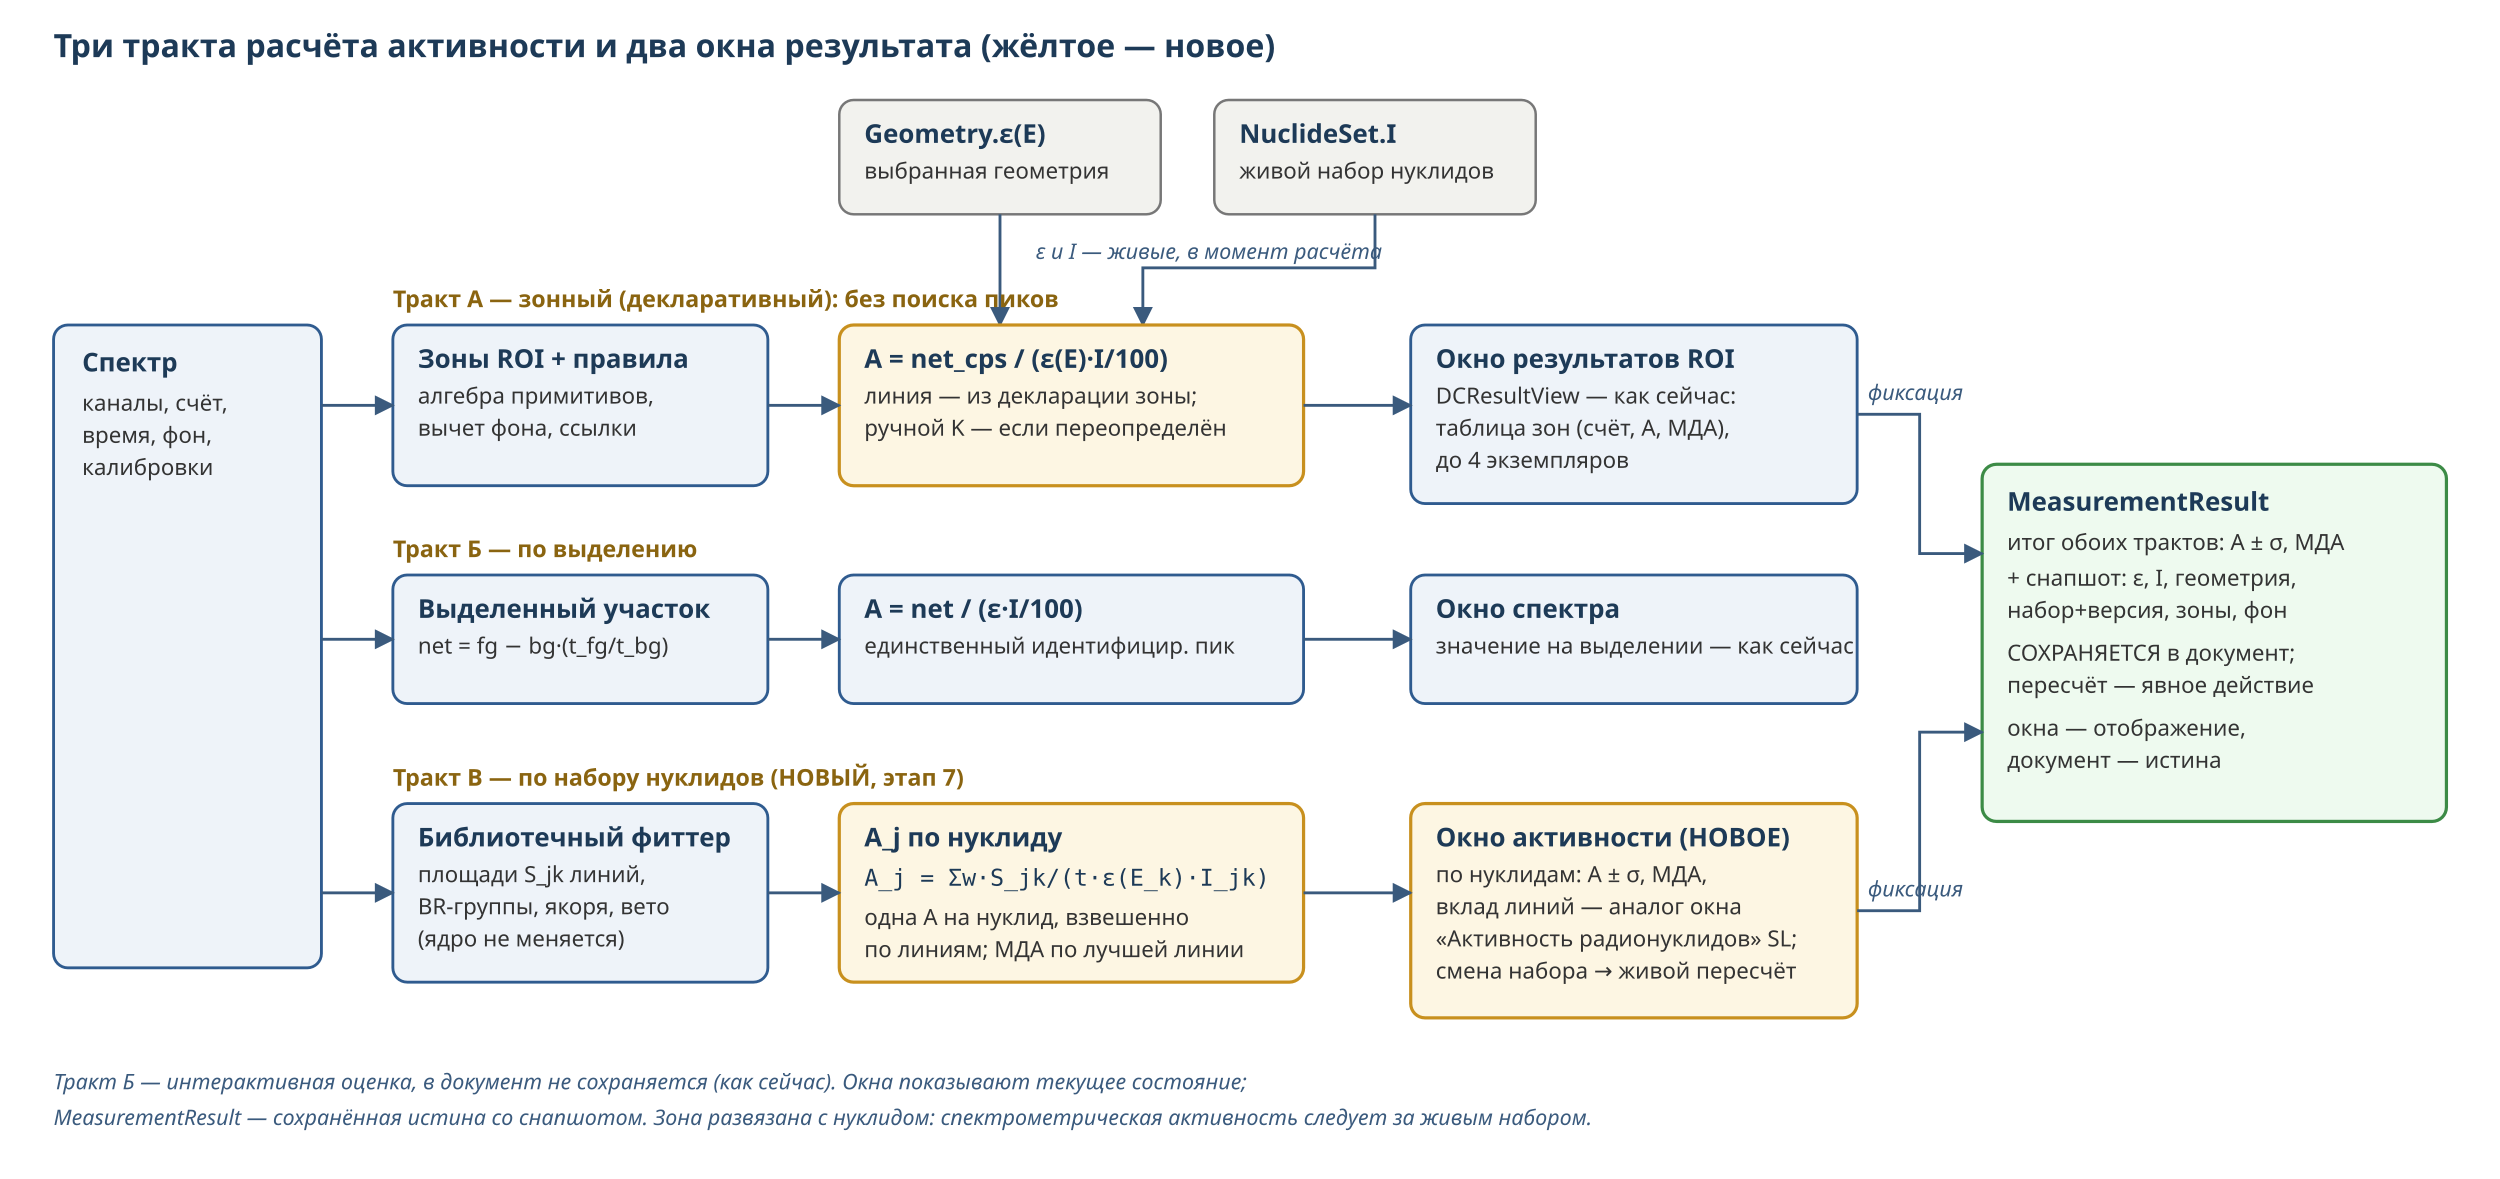
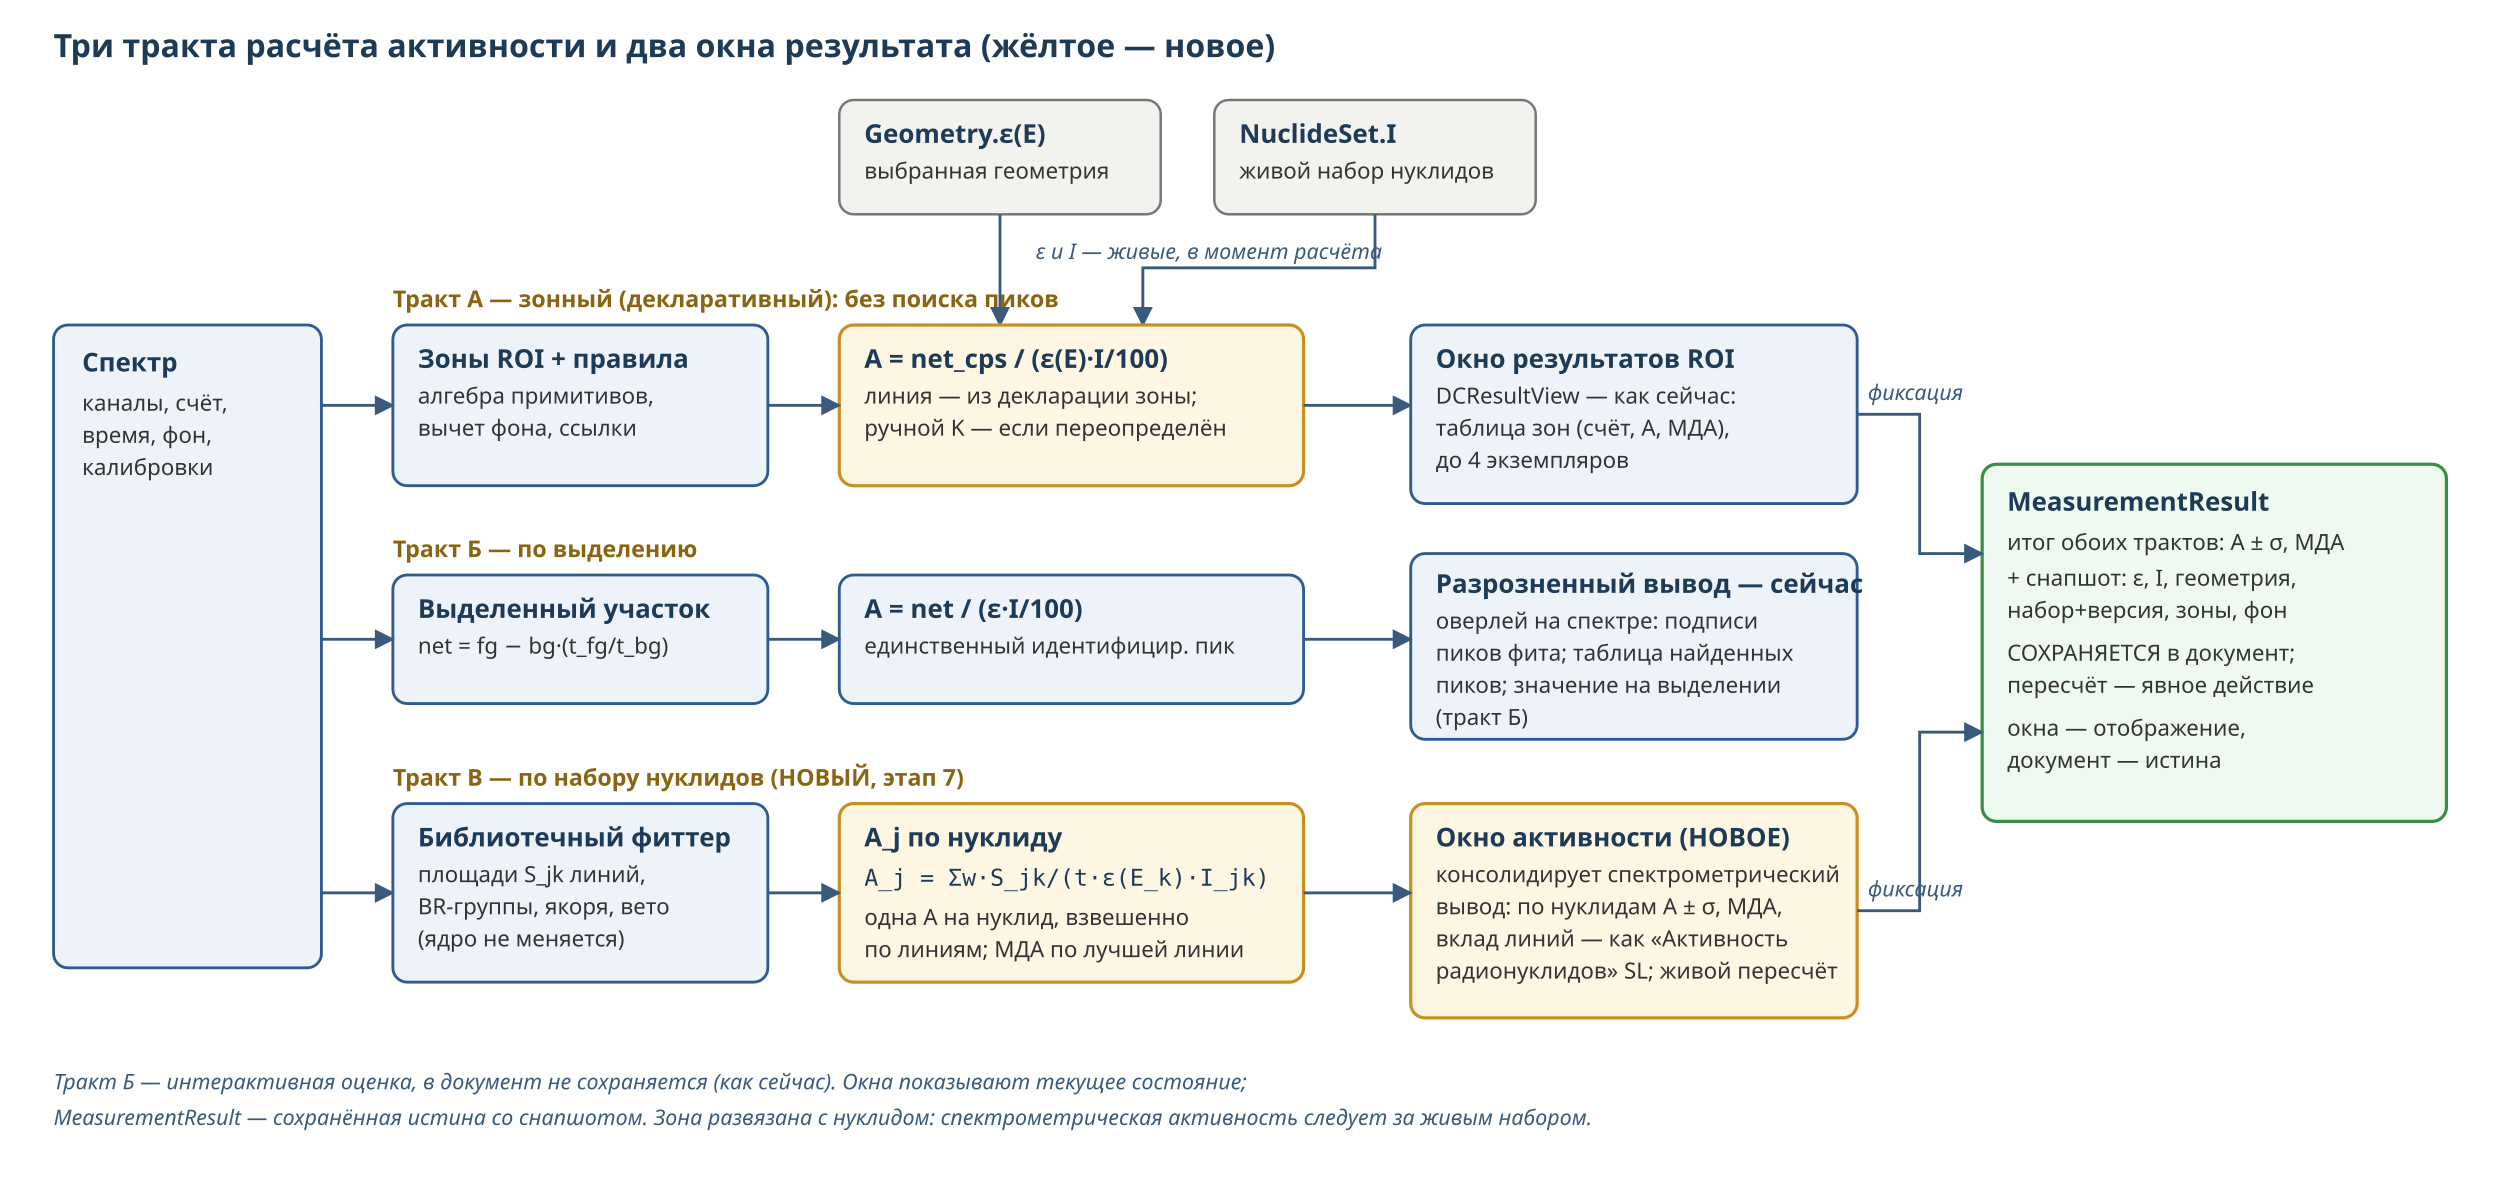
<svg xmlns="http://www.w3.org/2000/svg" viewBox="0 0 1400 660" font-family="Segoe UI, Calibri, sans-serif">
  <defs>
    <marker id="ar2" viewBox="0 0 10 10" refX="9" refY="5" markerWidth="7" markerHeight="7" orient="auto-start-reverse">
      <path d="M 0 0 L 10 5 L 0 10 z" fill="#3a5a7d" />
    </marker>
  </defs>
  <style>
    .box { fill:#eef3f9; stroke:#2f5b8f; stroke-width:1.6; }
    .newbox { fill:#fdf6e3; stroke:#c8901e; stroke-width:1.8; }
    .srcbox { fill:#f2f2ee; stroke:#777; stroke-width:1.4; }
    .resbox { fill:#eefaef; stroke:#3c8b46; stroke-width:1.8; }
    .title { font-size:14.5px; font-weight:600; fill:#1d3a57; }
    .line { font-size:12.5px; fill:#333; }
    .f { font-size:13px; fill:#1d3a57; font-family:Consolas, monospace; }
    .lbl { font-size:12px; fill:#3a5a7d; font-style:italic; }
    .arrow { stroke:#3a5a7d; stroke-width:1.6; fill:none; marker-end:url(#ar2); }
    .h { font-size:18px; font-weight:600; fill:#1d3a57; }
    .tr { font-size:13px; font-weight:600; fill:#8a6410; }
  </style>
  <text x="30" y="32" class="h">Три тракта расчёта активности и два окна результата (жёлтое — новое)</text>
  <rect x="470" y="56" width="180" height="64" rx="8" class="srcbox" />
  <text x="484" y="80" class="title">Geometry.ε(E)</text>
  <text x="484" y="100" class="line">выбранная геометрия</text>
  <rect x="680" y="56" width="180" height="64" rx="8" class="srcbox" />
  <text x="694" y="80" class="title">NuclideSet.I</text>
  <text x="694" y="100" class="line">живой набор нуклидов</text>
  <path d="M 560 120 L 560 182" class="arrow" />
  <path d="M 770 120 L 770 150 L 640 150 L 640 182" class="arrow" />
  <text x="580" y="145" class="lbl">ε и I — живые, в момент расчёта</text>
  <rect x="30" y="182" width="150" height="360" rx="8" class="box" />
  <text x="46" y="208" class="title">Спектр</text>
  <text x="46" y="230" class="line">каналы, счёт,</text>
  <text x="46" y="248" class="line">время, фон,</text>
  <text x="46" y="266" class="line">калибровки</text>
  <text x="220" y="172" class="tr">Тракт А — зонный (декларативный): без поиска пиков</text>
  <rect x="220" y="182" width="210" height="90" rx="8" class="box" />
  <text x="234" y="206" class="title">Зоны ROI + правила</text>
  <text x="234" y="226" class="line">алгебра примитивов,</text>
  <text x="234" y="244" class="line">вычет фона, ссылки</text>
  <rect x="470" y="182" width="260" height="90" rx="8" class="newbox" />
  <text x="484" y="206" class="title">A = net_cps / (ε(E)·I/100)</text>
  <text x="484" y="226" class="line">линия — из декларации зоны;</text>
  <text x="484" y="244" class="line">ручной K — если переопределён</text>
  <text x="220" y="312" class="tr">Тракт Б — по выделению</text>
  <rect x="220" y="322" width="210" height="72" rx="8" class="box" />
  <text x="234" y="346" class="title">Выделенный участок</text>
  <text x="234" y="366" class="line">net = fg − bg·(t_fg/t_bg)</text>
  <rect x="470" y="322" width="260" height="72" rx="8" class="box" />
  <text x="484" y="346" class="title">A = net / (ε·I/100)</text>
  <text x="484" y="366" class="line">единственный идентифицир. пик</text>
  <text x="220" y="440" class="tr">Тракт В — по набору нуклидов (НОВЫЙ, этап 7)</text>
  <rect x="220" y="450" width="210" height="100" rx="8" class="box" />
  <text x="234" y="474" class="title">Библиотечный фиттер</text>
  <text x="234" y="494" class="line">площади S_jk линий,</text>
  <text x="234" y="512" class="line">BR-группы, якоря, вето</text>
  <text x="234" y="530" class="line">(ядро не меняется)</text>
  <rect x="470" y="450" width="260" height="100" rx="8" class="newbox" />
  <text x="484" y="474" class="title">A_j по нуклиду</text>
  <text x="484" y="496" class="f">A_j = Σw·S_jk/(t·ε(E_k)·I_jk)</text>
  <text x="484" y="518" class="line">одна A на нуклид, взвешенно</text>
  <text x="484" y="536" class="line">по линиям; МДА по лучшей линии</text>
  <path d="M 180 227 L 220 227" class="arrow" />
  <path d="M 180 358 L 220 358" class="arrow" />
  <path d="M 180 500 L 220 500" class="arrow" />
  <path d="M 430 227 L 470 227" class="arrow" />
  <path d="M 430 358 L 470 358" class="arrow" />
  <path d="M 430 500 L 470 500" class="arrow" />
  <rect x="790" y="182" width="250" height="100" rx="8" class="box" />
  <text x="804" y="206" class="title">Окно результатов ROI</text>
  <text x="804" y="226" class="line">DCResultView — как сейчас:</text>
  <text x="804" y="244" class="line">таблица зон (счёт, A, МДА),</text>
  <text x="804" y="262" class="line">до 4 экземпляров</text>
-   <rect x="790" y="322" width="250" height="72" rx="8" class="box" />
-   <text x="804" y="346" class="title">Окно спектра</text>
-   <text x="804" y="366" class="line">значение на выделении — как сейчас</text>
+   <rect x="790" y="310" width="250" height="104" rx="8" class="box" />
+   <text x="804" y="332" class="title">Разрозненный вывод — сейчас</text>
+   <text x="804" y="352" class="line">оверлей на спектре: подписи</text>
+   <text x="804" y="370" class="line">пиков фита; таблица найденных</text>
+   <text x="804" y="388" class="line">пиков; значение на выделении</text>
+   <text x="804" y="406" class="line">(тракт Б)</text>
  <rect x="790" y="450" width="250" height="120" rx="8" class="newbox" />
  <text x="804" y="474" class="title">Окно активности (НОВОЕ)</text>
-   <text x="804" y="494" class="line">по нуклидам: A ± σ, МДА,</text>
-   <text x="804" y="512" class="line">вклад линий — аналог окна</text>
-   <text x="804" y="530" class="line">«Активность радионуклидов» SL;</text>
-   <text x="804" y="548" class="line">смена набора → живой пересчёт</text>
+   <text x="804" y="494" class="line">консолидирует спектрометрический</text>
+   <text x="804" y="512" class="line">вывод: по нуклидам A ± σ, МДА,</text>
+   <text x="804" y="530" class="line">вклад линий — как «Активность</text>
+   <text x="804" y="548" class="line">радионуклидов» SL; живой пересчёт</text>
  <path d="M 730 227 L 790 227" class="arrow" />
  <path d="M 730 358 L 790 358" class="arrow" />
  <path d="M 730 500 L 790 500" class="arrow" />
  <rect x="1110" y="260" width="260" height="200" rx="8" class="resbox" />
  <text x="1124" y="286" class="title">MeasurementResult</text>
  <text x="1124" y="308" class="line">итог обоих трактов: A ± σ, МДА</text>
  <text x="1124" y="328" class="line">+ снапшот: ε, I, геометрия,</text>
  <text x="1124" y="346" class="line">набор+версия, зоны, фон</text>
  <text x="1124" y="370" class="line">СОХРАНЯЕТСЯ в документ;</text>
  <text x="1124" y="388" class="line">пересчёт — явное действие</text>
  <text x="1124" y="412" class="line">окна — отображение,</text>
  <text x="1124" y="430" class="line">документ — истина</text>
  <path d="M 1040 232 L 1075 232 L 1075 310 L 1110 310" class="arrow" />
  <path d="M 1040 510 L 1075 510 L 1075 410 L 1110 410" class="arrow" />
  <text x="1046" y="224" class="lbl">фиксация</text>
  <text x="1046" y="502" class="lbl">фиксация</text>
  <text x="30" y="610" class="lbl">Тракт Б — интерактивная оценка, в документ не сохраняется (как сейчас). Окна показывают текущее состояние;</text>
  <text x="30" y="630" class="lbl">MeasurementResult — сохранённая истина со снапшотом. Зона развязана с нуклидом: спектрометрическая активность следует за живым набором.</text>
</svg>
